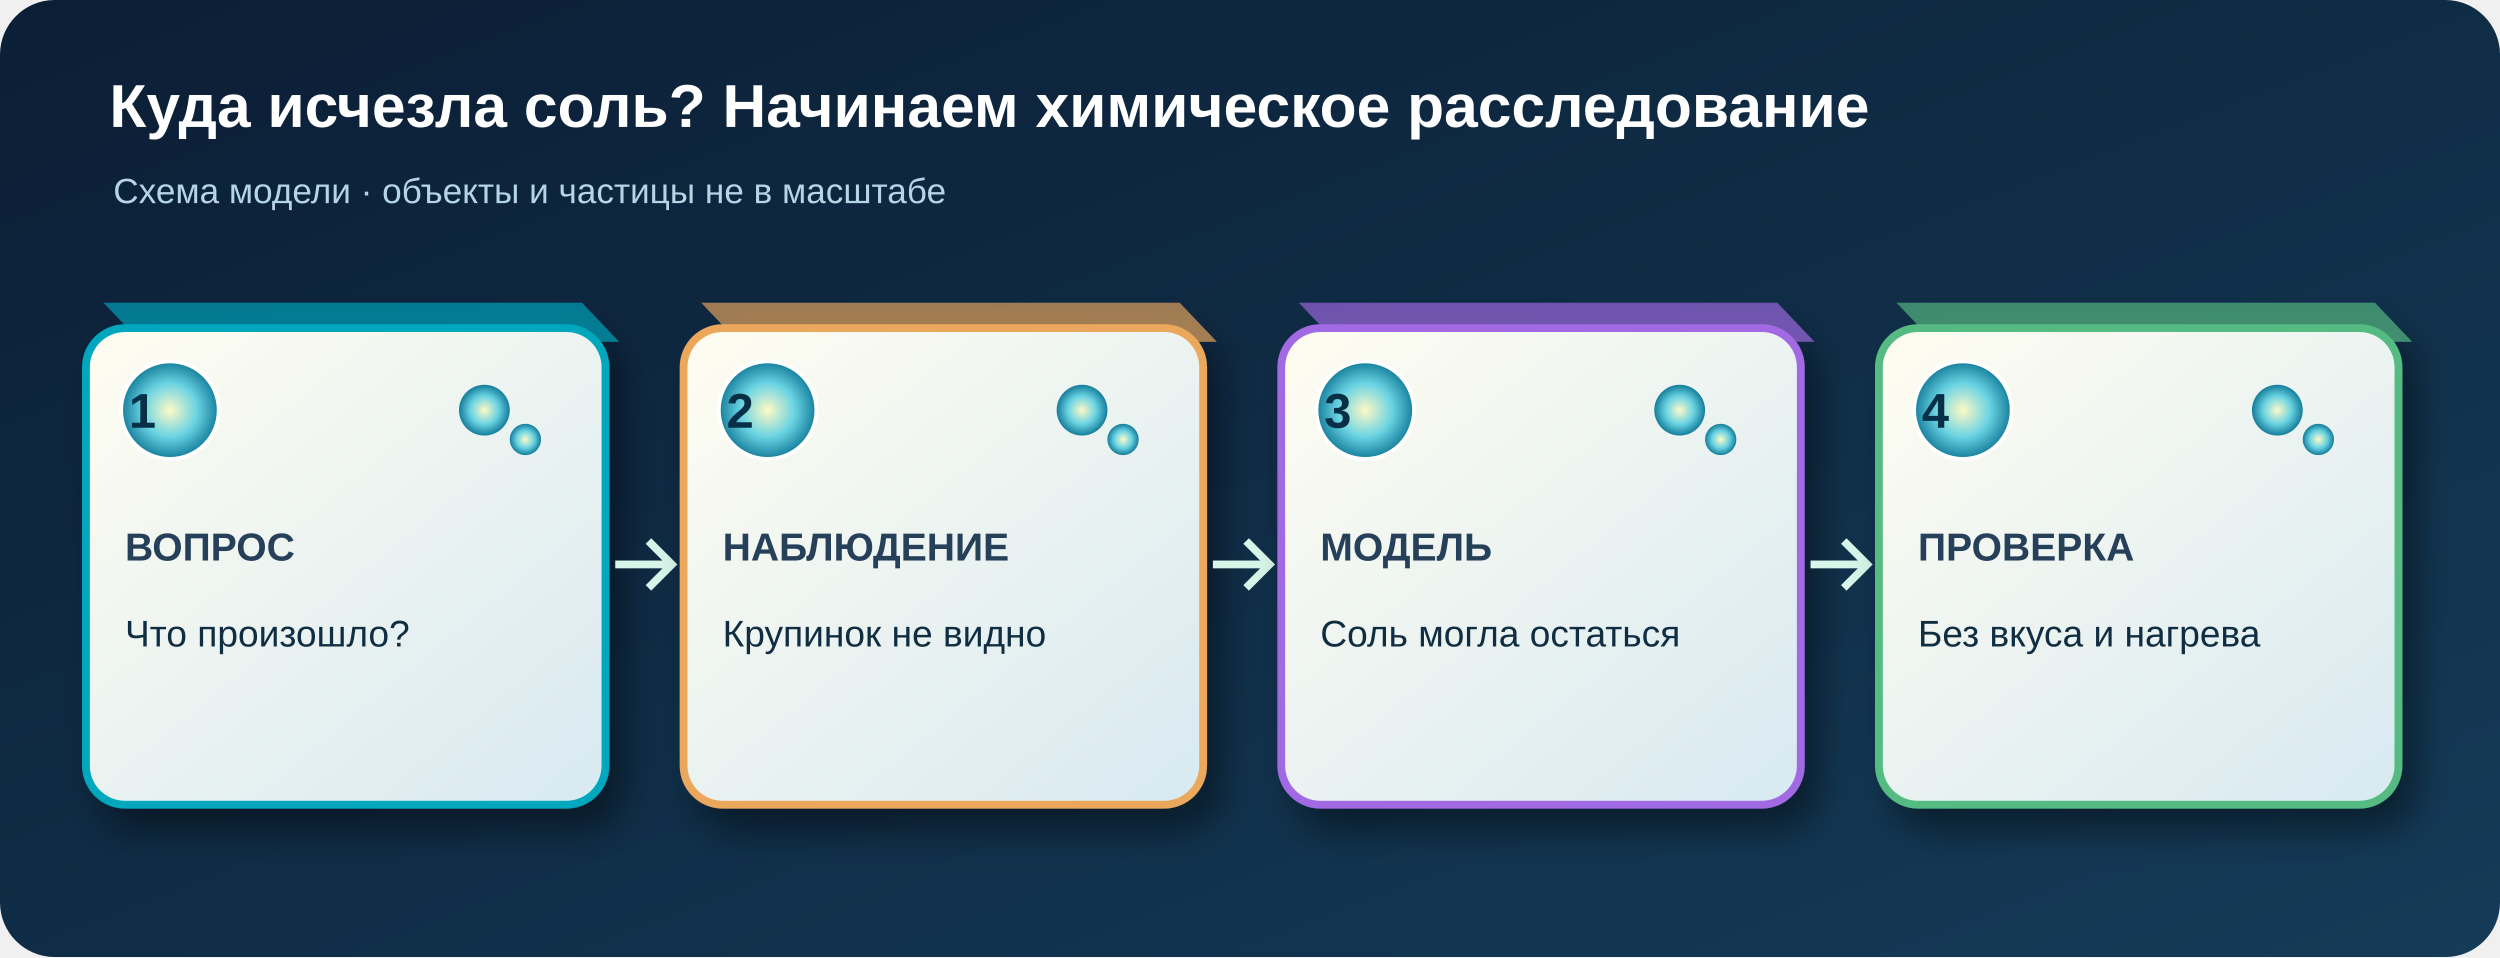
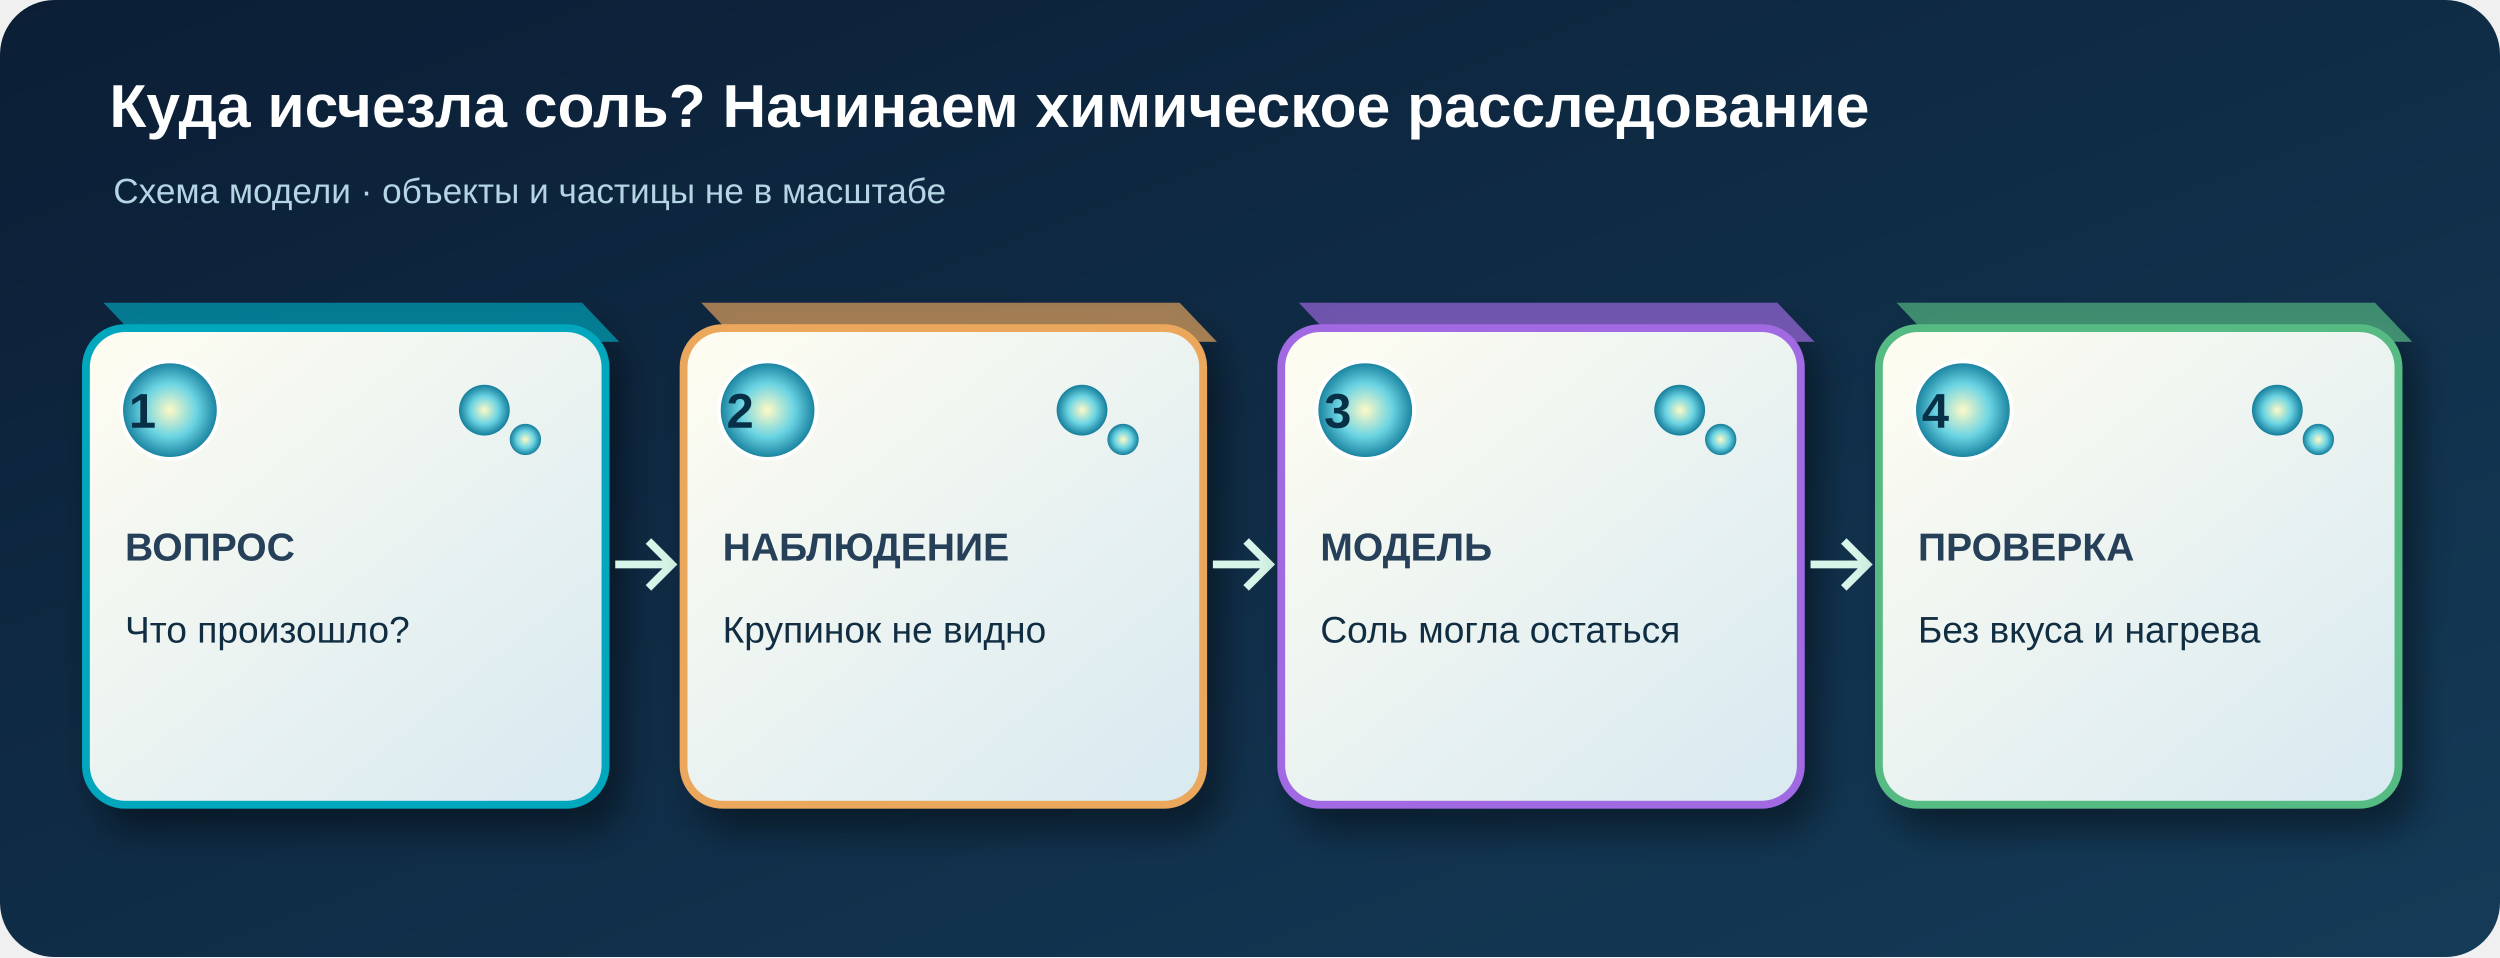
<svg xmlns="http://www.w3.org/2000/svg" viewBox="0 0 1280 490" role="img" aria-labelledby="title desc">
  <defs>
    <linearGradient id="bg" x2="1" y2="1">
      <stop stop-color="#0b1e35" />
      <stop offset="1" stop-color="#143b58" />
    </linearGradient>
    <linearGradient id="face" x2=".9" y2="1">
      <stop stop-color="#fffdf1" />
      <stop offset="1" stop-color="#d9eaf1" />
    </linearGradient>
    <radialGradient id="orb">
      <stop stop-color="#fff9c6" />
      <stop offset=".55" stop-color="#6bd4e3" />
      <stop offset="1" stop-color="#147d9b" />
    </radialGradient>
    <filter id="shadow" x="-30%" y="-30%" width="160%" height="180%">
      <feDropShadow dx="8" dy="12" stdDeviation="9" flood-opacity=".42" />
    </filter>
  </defs>
  <rect width="1280" height="490" rx="28" fill="url(#bg)" />
  <text x="56" y="65" fill="#fff" font-family="Arial,sans-serif" font-size="31" font-weight="700">Куда исчезла соль? Начинаем химическое расследование</text>
  <text x="58" y="104" fill="#b5d4e4" font-family="Arial,sans-serif" font-size="18">Схема модели · объекты и частицы не в масштабе</text>
  <g filter="url(#shadow)">
    <path d="M53 155 L298 155 L317 175 L72 175 Z" fill="#00a7bd" opacity=".65" />
    <rect x="44" y="168" width="266" height="244" rx="20" fill="url(#face)" stroke="#00a7bd" stroke-width="4" />
  </g>
  <circle cx="87" cy="210" r="25" fill="url(#orb)" stroke="#fff" stroke-width="2" />
  <text x="66" y="219" fill="#073047" font-family="Arial,sans-serif" font-size="25" font-weight="700">1</text>
  <text x="64" y="287" fill="#26405a" font-family="Arial,sans-serif" font-size="20" font-weight="700">ВОПРОС</text>
-   <text x="64" y="331" fill="#102d42" font-family="Arial,sans-serif" font-size="19" textLength="226" lengthAdjust="spacingAndGlyphs">Что произошло?</text>
  <circle cx="248" cy="210" r="13" fill="url(#orb)" />
  <circle cx="269" cy="225" r="8" fill="url(#orb)" />
+   <text x="64" y="329" fill="#102d42" font-family="Arial,sans-serif" font-size="19">Что произошло?</text>
  <path d="M315 289 h28 m-11 -12 12 12 -12 12" stroke="#d7f5e8" stroke-width="4" fill="none" />
  <g filter="url(#shadow)">
    <path d="M359 155 L604 155 L623 175 L378 175 Z" fill="#eba85c" opacity=".65" />
    <rect x="350" y="168" width="266" height="244" rx="20" fill="url(#face)" stroke="#eba85c" stroke-width="4" />
  </g>
  <circle cx="393" cy="210" r="25" fill="url(#orb)" stroke="#fff" stroke-width="2" />
  <text x="372" y="219" fill="#073047" font-family="Arial,sans-serif" font-size="25" font-weight="700">2</text>
  <text x="370" y="287" fill="#26405a" font-family="Arial,sans-serif" font-size="20" font-weight="700">НАБЛЮДЕНИЕ</text>
-   <text x="370" y="331" fill="#102d42" font-family="Arial,sans-serif" font-size="19" textLength="226" lengthAdjust="spacingAndGlyphs">Крупинок не видно</text>
  <circle cx="554" cy="210" r="13" fill="url(#orb)" />
  <circle cx="575" cy="225" r="8" fill="url(#orb)" />
+   <text x="370" y="329" fill="#102d42" font-family="Arial,sans-serif" font-size="19">Крупинок не видно</text>
  <path d="M621 289 h28 m-11 -12 12 12 -12 12" stroke="#d7f5e8" stroke-width="4" fill="none" />
  <g filter="url(#shadow)">
    <path d="M665 155 L910 155 L929 175 L684 175 Z" fill="#a16ae3" opacity=".65" />
    <rect x="656" y="168" width="266" height="244" rx="20" fill="url(#face)" stroke="#a16ae3" stroke-width="4" />
  </g>
  <circle cx="699" cy="210" r="25" fill="url(#orb)" stroke="#fff" stroke-width="2" />
  <text x="678" y="219" fill="#073047" font-family="Arial,sans-serif" font-size="25" font-weight="700">3</text>
  <text x="676" y="287" fill="#26405a" font-family="Arial,sans-serif" font-size="20" font-weight="700">МОДЕЛЬ</text>
-   <text x="676" y="331" fill="#102d42" font-family="Arial,sans-serif" font-size="19" textLength="226" lengthAdjust="spacingAndGlyphs">Соль могла остаться</text>
  <circle cx="860" cy="210" r="13" fill="url(#orb)" />
  <circle cx="881" cy="225" r="8" fill="url(#orb)" />
+   <text x="676" y="329" fill="#102d42" font-family="Arial,sans-serif" font-size="19">Соль могла остаться</text>
  <path d="M927 289 h28 m-11 -12 12 12 -12 12" stroke="#d7f5e8" stroke-width="4" fill="none" />
  <g filter="url(#shadow)">
    <path d="M971 155 L1216 155 L1235 175 L990 175 Z" fill="#56bb83" opacity=".65" />
    <rect x="962" y="168" width="266" height="244" rx="20" fill="url(#face)" stroke="#56bb83" stroke-width="4" />
  </g>
  <circle cx="1005" cy="210" r="25" fill="url(#orb)" stroke="#fff" stroke-width="2" />
  <text x="984" y="219" fill="#073047" font-family="Arial,sans-serif" font-size="25" font-weight="700">4</text>
  <text x="982" y="287" fill="#26405a" font-family="Arial,sans-serif" font-size="20" font-weight="700">ПРОВЕРКА</text>
-   <text x="982" y="331" fill="#102d42" font-family="Arial,sans-serif" font-size="19" textLength="226" lengthAdjust="spacingAndGlyphs">Без вкуса и нагрева</text>
  <circle cx="1166" cy="210" r="13" fill="url(#orb)" />
  <circle cx="1187" cy="225" r="8" fill="url(#orb)" />
+   <text x="982" y="329" fill="#102d42" font-family="Arial,sans-serif" font-size="19">Без вкуса и нагрева</text>
</svg>
